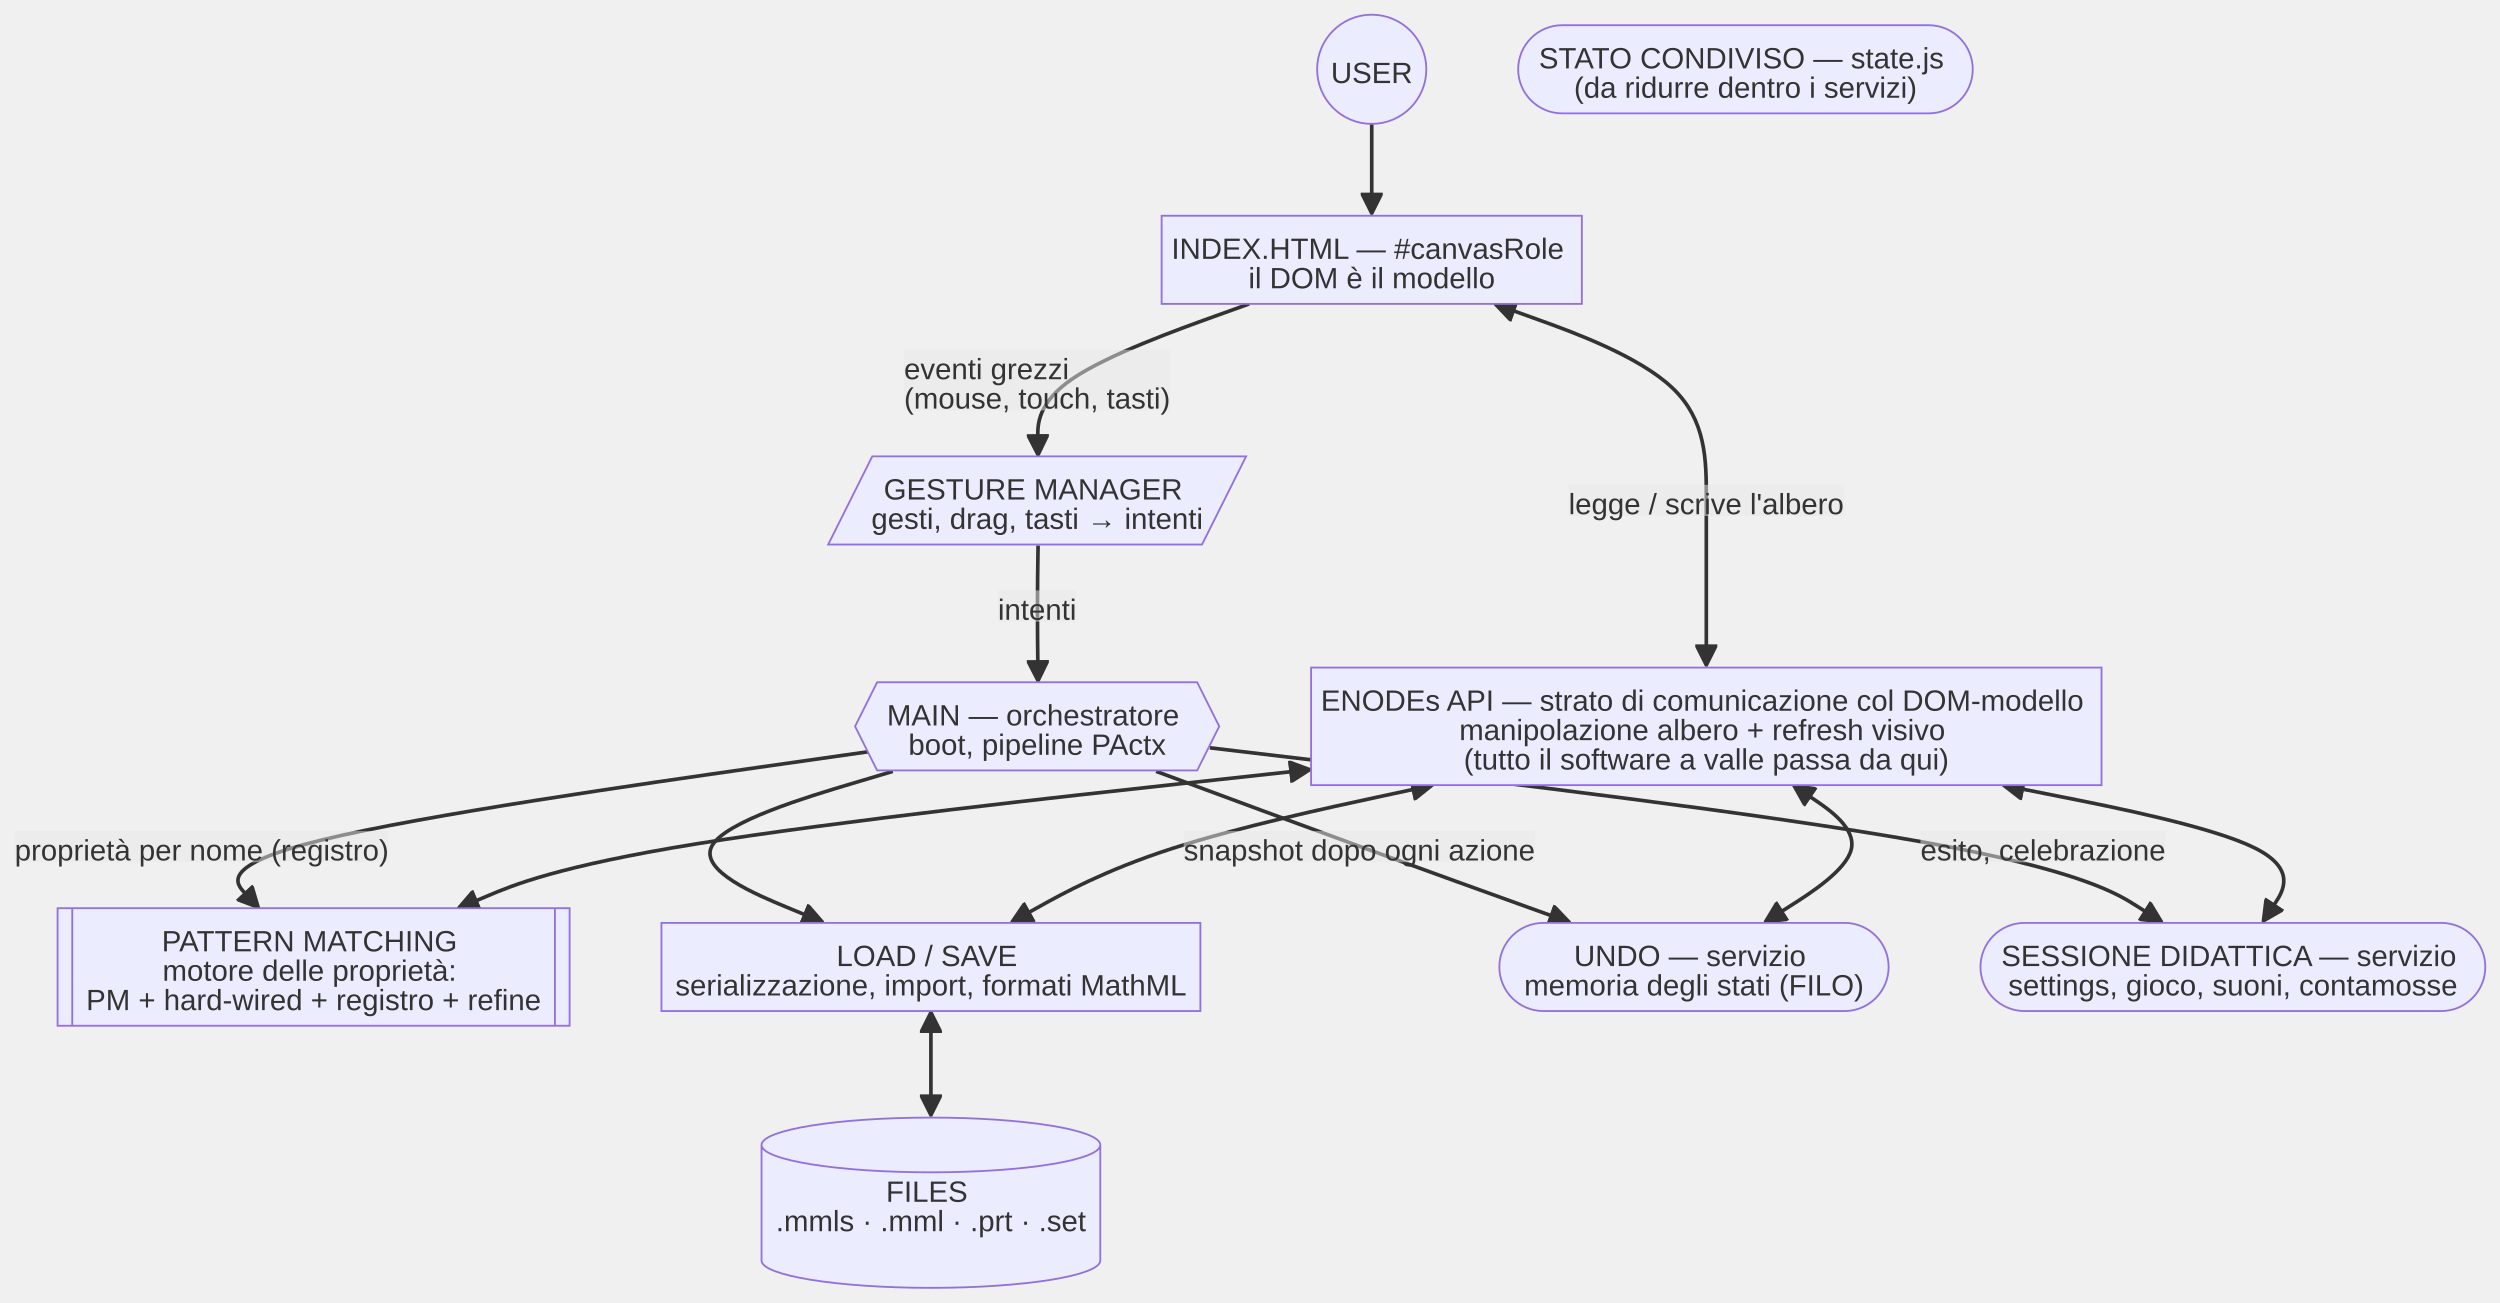
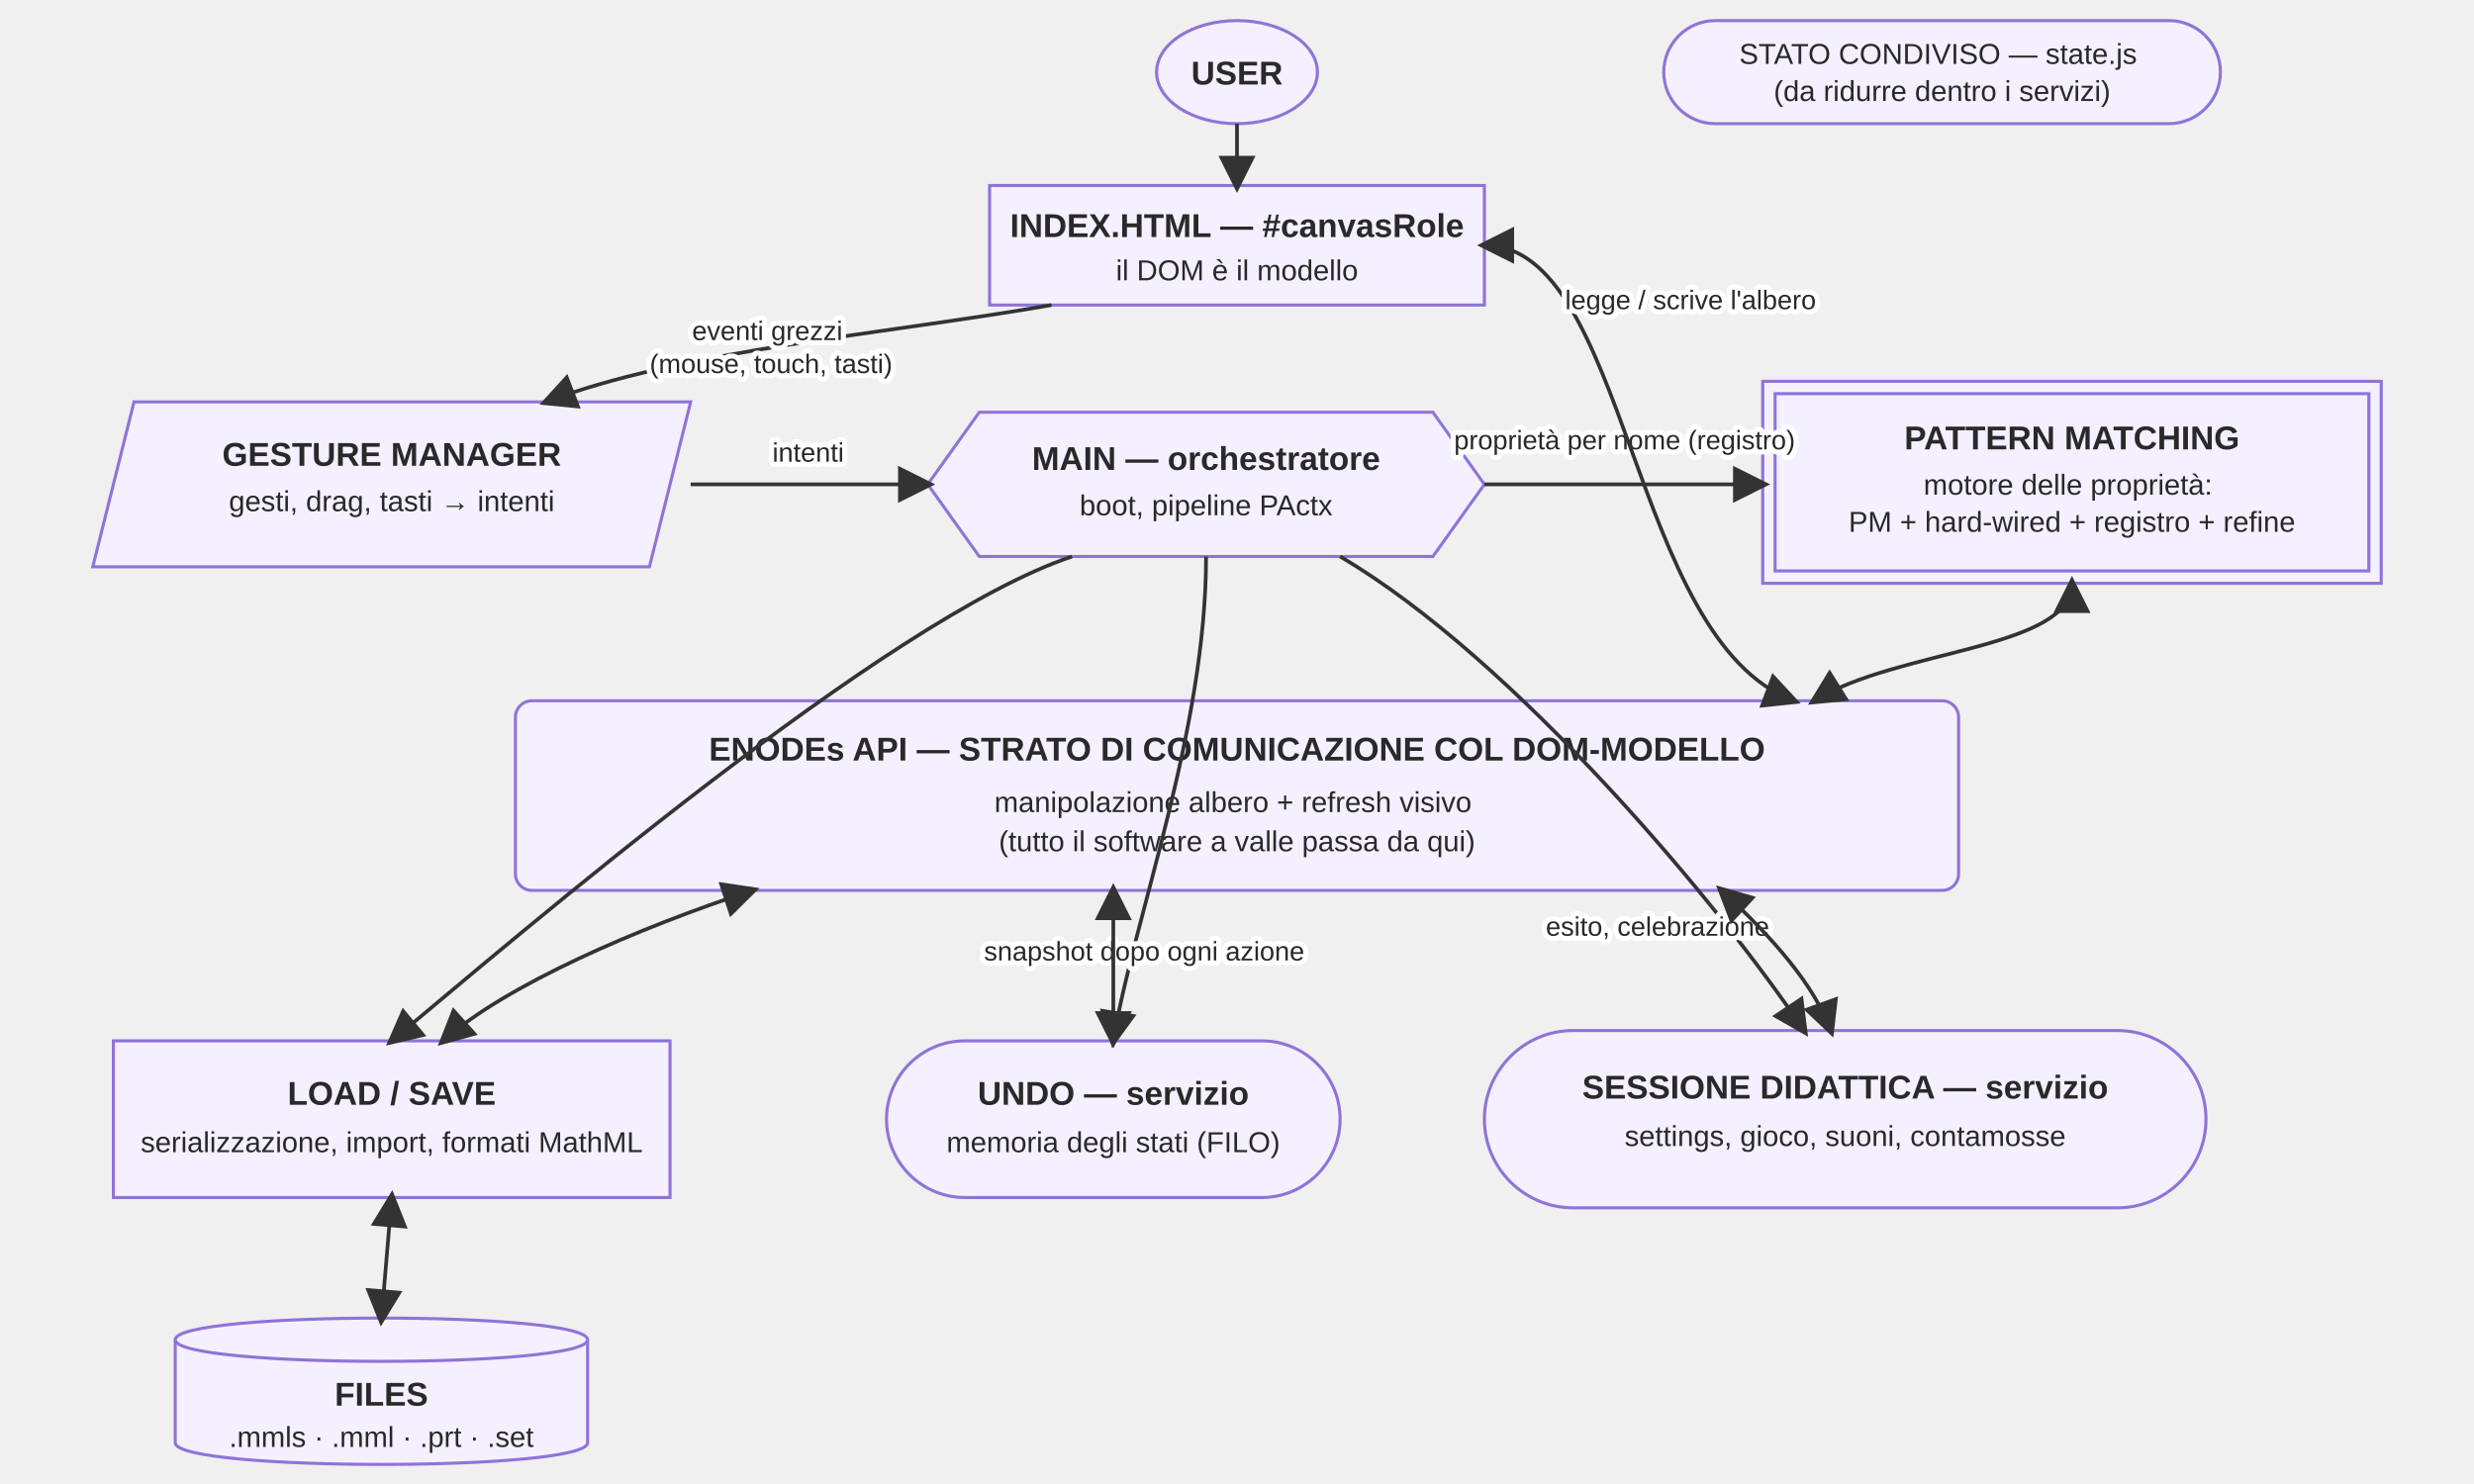
- <svg xmlns="http://www.w3.org/2000/svg" id="ga9n3p25j9x9" width="100%" style="max-width: 1361.084px;" viewBox="-8 -8 1361.084 709.156" role="graphics-document document" aria-roledescription="flowchart-v2">
-   <style>#ga9n3p25j9x9{font-family:"trebuchet ms",verdana,arial,sans-serif;font-size:16px;fill:#333;}#ga9n3p25j9x9 .error-icon{fill:#552222;}#ga9n3p25j9x9 .error-text{fill:#552222;stroke:#552222;}#ga9n3p25j9x9 .edge-thickness-normal{stroke-width:2px;}#ga9n3p25j9x9 .edge-thickness-thick{stroke-width:3.5px;}#ga9n3p25j9x9 .edge-pattern-solid{stroke-dasharray:0;}#ga9n3p25j9x9 .edge-pattern-dashed{stroke-dasharray:3;}#ga9n3p25j9x9 .edge-pattern-dotted{stroke-dasharray:2;}#ga9n3p25j9x9 .marker{fill:#333333;stroke:#333333;}#ga9n3p25j9x9 .marker.cross{stroke:#333333;}#ga9n3p25j9x9 svg{font-family:"trebuchet ms",verdana,arial,sans-serif;font-size:16px;}#ga9n3p25j9x9 .label{font-family:"trebuchet ms",verdana,arial,sans-serif;color:#333;}#ga9n3p25j9x9 .cluster-label text{fill:#333;}#ga9n3p25j9x9 .cluster-label span,#ga9n3p25j9x9 p{color:#333;}#ga9n3p25j9x9 .label text,#ga9n3p25j9x9 span,#ga9n3p25j9x9 p{fill:#333;color:#333;}#ga9n3p25j9x9 .node rect,#ga9n3p25j9x9 .node circle,#ga9n3p25j9x9 .node ellipse,#ga9n3p25j9x9 .node polygon,#ga9n3p25j9x9 .node path{fill:#ECECFF;stroke:#9370DB;stroke-width:1px;}#ga9n3p25j9x9 .flowchart-label text{text-anchor:middle;}#ga9n3p25j9x9 .node .katex path{fill:#000;stroke:#000;stroke-width:1px;}#ga9n3p25j9x9 .node .label{text-align:center;}#ga9n3p25j9x9 .node.clickable{cursor:pointer;}#ga9n3p25j9x9 .arrowheadPath{fill:#333333;}#ga9n3p25j9x9 .edgePath .path{stroke:#333333;stroke-width:2.0px;}#ga9n3p25j9x9 .flowchart-link{stroke:#333333;fill:none;}#ga9n3p25j9x9 .edgeLabel{background-color:#e8e8e8;text-align:center;}#ga9n3p25j9x9 .edgeLabel rect{opacity:0.5;background-color:#e8e8e8;fill:#e8e8e8;}#ga9n3p25j9x9 .labelBkg{background-color:rgba(232, 232, 232, 0.5);}#ga9n3p25j9x9 .cluster rect{fill:#ffffde;stroke:#aaaa33;stroke-width:1px;}#ga9n3p25j9x9 .cluster text{fill:#333;}#ga9n3p25j9x9 .cluster span,#ga9n3p25j9x9 p{color:#333;}#ga9n3p25j9x9 div.mermaidTooltip{position:absolute;text-align:center;max-width:200px;padding:2px;font-family:"trebuchet ms",verdana,arial,sans-serif;font-size:12px;background:hsl(80, 100%, 96.275%);border:1px solid #aaaa33;border-radius:2px;pointer-events:none;z-index:100;}#ga9n3p25j9x9 .flowchartTitleText{text-anchor:middle;font-size:18px;fill:#333;}#ga9n3p25j9x9 :root{--mermaid-font-family:"trebuchet ms",verdana,arial,sans-serif;}</style>
-   <g>
-     <marker id="ga9n3p25j9x9_flowchart-pointEnd" class="marker flowchart" viewBox="0 0 10 10" refX="6" refY="5" markerUnits="userSpaceOnUse" markerWidth="12" markerHeight="12" orient="auto">
-       <path d="M 0 0 L 10 5 L 0 10 z" class="arrowMarkerPath" style="stroke-width: 1; stroke-dasharray: 1, 0;" />
+ <svg xmlns="http://www.w3.org/2000/svg" viewBox="0 0 1200 720" role="img" aria-labelledby="title desc">
+   <defs>
+     <marker id="arrow" markerWidth="10" markerHeight="10" refX="8" refY="5" orient="auto" markerUnits="strokeWidth">
+       <path d="M0,0 L10,5 L0,10 z" fill="#333" />
    </marker>
-     <marker id="ga9n3p25j9x9_flowchart-pointStart" class="marker flowchart" viewBox="0 0 10 10" refX="4.5" refY="5" markerUnits="userSpaceOnUse" markerWidth="12" markerHeight="12" orient="auto">
-       <path d="M 0 5 L 10 10 L 10 0 z" class="arrowMarkerPath" style="stroke-width: 1; stroke-dasharray: 1, 0;" />
+     <marker id="arrowStart" markerWidth="10" markerHeight="10" refX="2" refY="5" orient="auto" markerUnits="strokeWidth">
+       <path d="M10,0 L0,5 L10,10 z" fill="#333" />
    </marker>
-     <marker id="ga9n3p25j9x9_flowchart-circleEnd" class="marker flowchart" viewBox="0 0 10 10" refX="11" refY="5" markerUnits="userSpaceOnUse" markerWidth="11" markerHeight="11" orient="auto">
-       <circle cx="5" cy="5" r="5" class="arrowMarkerPath" style="stroke-width: 1; stroke-dasharray: 1, 0;" />
-     </marker>
-     <marker id="ga9n3p25j9x9_flowchart-circleStart" class="marker flowchart" viewBox="0 0 10 10" refX="-1" refY="5" markerUnits="userSpaceOnUse" markerWidth="11" markerHeight="11" orient="auto">
-       <circle cx="5" cy="5" r="5" class="arrowMarkerPath" style="stroke-width: 1; stroke-dasharray: 1, 0;" />
-     </marker>
-     <marker id="ga9n3p25j9x9_flowchart-crossEnd" class="marker cross flowchart" viewBox="0 0 11 11" refX="12" refY="5.2" markerUnits="userSpaceOnUse" markerWidth="11" markerHeight="11" orient="auto">
-       <path d="M 1,1 l 9,9 M 10,1 l -9,9" class="arrowMarkerPath" style="stroke-width: 2; stroke-dasharray: 1, 0;" />
-     </marker>
-     <marker id="ga9n3p25j9x9_flowchart-crossStart" class="marker cross flowchart" viewBox="0 0 11 11" refX="-1" refY="5.2" markerUnits="userSpaceOnUse" markerWidth="11" markerHeight="11" orient="auto">
-       <path d="M 1,1 l 9,9 M 10,1 l -9,9" class="arrowMarkerPath" style="stroke-width: 2; stroke-dasharray: 1, 0;" />
-     </marker>
-     <g class="root">
-       <g class="clusters" />
-       <g class="edgePaths">
-         <path d="M738.816,59.453L738.816,63.62C738.816,67.786,738.816,76.12,738.816,83.57C738.816,91.02,738.816,97.586,738.816,100.87L738.816,104.153" id="L-USER-UI-0" class="edge-thickness-normal edge-pattern-solid flowchart-link LS-USER LE-UI" style="fill:none;" marker-end="url(#ga9n3p25j9x9_flowchart-pointEnd)" />
-         <path d="M810.547,159.247L828.951,165.864C847.355,172.482,884.163,185.718,902.567,203.252C920.971,220.786,920.971,242.62,920.971,263.12C920.971,283.62,920.971,302.786,920.971,317.07C920.971,331.353,920.971,340.753,920.971,345.453L920.971,350.153" id="L-UI-ENODES-0" class="edge-thickness-normal edge-pattern-solid flowchart-link LS-UI LE-ENODES" style="fill:none;" marker-start="url(#ga9n3p25j9x9_flowchart-pointStart)" marker-end="url(#ga9n3p25j9x9_flowchart-pointEnd)" />
-         <path d="M672.073,157.453L652.838,164.37C633.603,171.286,595.132,185.12,575.97,198.153C556.808,211.187,556.953,223.42,557.026,229.537L557.099,235.654" id="L-UI-GM-0" class="edge-thickness-normal edge-pattern-solid flowchart-link LS-UI LE-GM" style="fill:none;" marker-end="url(#ga9n3p25j9x9_flowchart-pointEnd)" />
-         <path d="M557.162,288.953L557.079,294.453C556.995,299.953,556.829,310.953,556.818,322.57C556.808,334.187,556.953,346.42,557.026,352.537L557.099,358.654" id="L-GM-MAIN-0" class="edge-thickness-normal edge-pattern-solid flowchart-link LS-GM LE-MAIN" style="fill:none;" marker-end="url(#ga9n3p25j9x9_flowchart-pointEnd)" />
-         <path d="M464.691,401.269L404.213,409.883C343.734,418.497,222.777,435.725,166.972,449.359C111.167,462.993,120.514,473.034,125.188,478.054L129.861,483.074" id="L-MAIN-PM-0" class="edge-thickness-normal edge-pattern-solid flowchart-link LS-MAIN LE-PM" style="fill:none;" marker-end="url(#ga9n3p25j9x9_flowchart-pointEnd)" />
-         <path d="M700.522,411.511L637.231,418.418C573.94,425.325,447.358,439.139,371.491,451.368C295.625,463.598,270.475,474.243,257.899,479.565L245.324,484.887" id="L-ENODES-PM-0" class="edge-thickness-normal edge-pattern-solid flowchart-link LS-ENODES LE-PM" style="fill:none;" marker-start="url(#ga9n3p25j9x9_flowchart-pointStart)" marker-end="url(#ga9n3p25j9x9_flowchart-pointEnd)" />
-         <path d="M478.059,411.953L455.178,418.786C432.298,425.62,386.536,439.286,379.529,452.698C372.522,466.11,404.268,479.267,420.141,485.845L436.015,492.424" id="L-MAIN-LS-0" class="edge-thickness-normal edge-pattern-solid flowchart-link LS-MAIN LE-LS" style="fill:none;" marker-end="url(#ga9n3p25j9x9_flowchart-pointEnd)" />
-         <path d="M767.004,420.568L741.908,425.965C716.811,431.363,666.618,442.158,629.875,454.042C593.131,465.927,569.837,478.901,558.19,485.387L546.543,491.874" id="L-ENODES-LS-0" class="edge-thickness-normal edge-pattern-solid flowchart-link LS-ENODES LE-LS" style="fill:none;" marker-start="url(#ga9n3p25j9x9_flowchart-pointStart)" marker-end="url(#ga9n3p25j9x9_flowchart-pointEnd)" />
-         <path d="M498.82,547.753L498.82,552.37C498.82,556.986,498.82,566.22,498.82,574.12C498.82,582.02,498.82,588.586,498.82,591.87L498.82,595.153" id="L-LS-FILES-0" class="edge-thickness-normal edge-pattern-solid flowchart-link LS-LS LE-FILES" style="fill:none;" marker-start="url(#ga9n3p25j9x9_flowchart-pointStart)" marker-end="url(#ga9n3p25j9x9_flowchart-pointEnd)" />
-         <path d="M621.448,411.953L639.892,418.786C658.335,425.62,695.222,439.286,732.07,452.738C768.917,466.189,805.725,479.424,824.129,486.042L842.533,492.66" id="L-MAIN-UNDO-0" class="edge-thickness-normal edge-pattern-solid flowchart-link LS-MAIN LE-UNDO" style="fill:none;" marker-end="url(#ga9n3p25j9x9_flowchart-pointEnd)" />
-         <path d="M972.557,422.427L980.061,427.515C987.565,432.603,1002.574,442.778,999.914,454.309C997.254,465.841,976.925,478.728,966.761,485.172L956.597,491.615" id="L-ENODES-UNDO-0" class="edge-thickness-normal edge-pattern-solid flowchart-link LS-ENODES LE-UNDO" style="fill:none;" marker-start="url(#ga9n3p25j9x9_flowchart-pointStart)" marker-end="url(#ga9n3p25j9x9_flowchart-pointEnd)" />
-         <path d="M650.698,399.14L726.305,408.109C801.912,417.077,953.126,435.015,1038.897,450.428C1124.668,465.841,1144.996,478.728,1155.161,485.172L1165.325,491.615" id="L-MAIN-SESSION-0" class="edge-thickness-normal edge-pattern-solid flowchart-link LS-MAIN LE-SESSION" style="fill:none;" marker-end="url(#ga9n3p25j9x9_flowchart-pointEnd)" />
-         <path d="M1087.423,420.485L1114.692,425.896C1141.961,431.308,1196.499,442.13,1219.675,453.722C1242.851,465.314,1234.665,477.674,1230.572,483.854L1226.479,490.034" id="L-ENODES-SESSION-0" class="edge-thickness-normal edge-pattern-solid flowchart-link LS-ENODES LE-SESSION" style="fill:none;" marker-start="url(#ga9n3p25j9x9_flowchart-pointStart)" marker-end="url(#ga9n3p25j9x9_flowchart-pointEnd)" />
-       </g>
-       <g class="edgeLabels">
-         <g class="edgeLabel">
-           <g class="label" transform="translate(0, 0)">
-             <rect rx="0" ry="0" width="0" height="0" />
-             <text style="">
-               <tspan xml:space="preserve" dy="1em" x="0" class="row" />
-             </text>
-           </g>
-         </g>
-         <g class="edgeLabel" transform="translate(920.9707, 264.4531)">
-           <g class="label" transform="translate(-74.94922, -8.5)">
-             <rect rx="0" ry="0" width="149.764" height="17" />
-             <text style="">
-               <tspan xml:space="preserve" dy="1em" x="0" class="row">legge / scrive l'albero</tspan>
-             </text>
-           </g>
-         </g>
-         <g class="edgeLabel" transform="translate(556.6621, 198.9531)">
-           <g class="label" transform="translate(-72.47656, -16.5)">
-             <rect rx="0" ry="0" width="144.816" height="33" />
-             <text style="">
-               <tspan xml:space="preserve" dy="1em" x="0" class="row">eventi grezzi</tspan>
-               <tspan xml:space="preserve" dy="1em" x="0" class="row">(mouse, touch, tasti)</tspan>
-             </text>
-           </g>
-         </g>
-         <g class="edgeLabel" transform="translate(556.6621, 321.9531)">
-           <g class="label" transform="translate(-21.35156, -8.5)">
-             <rect rx="0" ry="0" width="42.657" height="17" />
-             <text style="">
-               <tspan xml:space="preserve" dy="1em" x="0" class="row">intenti</tspan>
-             </text>
-           </g>
-         </g>
-         <g class="edgeLabel" transform="translate(101.8203, 452.9531)">
-           <g class="label" transform="translate(-101.8203, -8.5)">
-             <rect rx="0" ry="0" width="203.457" height="17" />
-             <text style="">
-               <tspan xml:space="preserve" dy="1em" x="0" class="row">proprietà per nome (registro)</tspan>
-             </text>
-           </g>
-         </g>
-         <g class="edgeLabel">
-           <g class="label" transform="translate(0, 0)">
-             <rect rx="0" ry="0" width="0" height="0" />
-             <text style="">
-               <tspan xml:space="preserve" dy="1em" x="0" class="row" />
-             </text>
-           </g>
-         </g>
-         <g class="edgeLabel">
-           <g class="label" transform="translate(0, 0)">
-             <rect rx="0" ry="0" width="0" height="0" />
-             <text style="">
-               <tspan xml:space="preserve" dy="1em" x="0" class="row" />
-             </text>
-           </g>
-         </g>
-         <g class="edgeLabel">
-           <g class="label" transform="translate(0, 0)">
-             <rect rx="0" ry="0" width="0" height="0" />
-             <text style="">
-               <tspan xml:space="preserve" dy="1em" x="0" class="row" />
-             </text>
-           </g>
-         </g>
-         <g class="edgeLabel">
-           <g class="label" transform="translate(0, 0)">
-             <rect rx="0" ry="0" width="0" height="0" />
-             <text style="">
-               <tspan xml:space="preserve" dy="1em" x="0" class="row" />
-             </text>
-           </g>
-         </g>
-         <g class="edgeLabel" transform="translate(732.1094, 452.9531)">
-           <g class="label" transform="translate(-95.68359, -8.5)">
-             <rect rx="0" ry="0" width="191.193" height="17" />
-             <text style="">
-               <tspan xml:space="preserve" dy="1em" x="0" class="row">snapshot dopo ogni azione</tspan>
-             </text>
-           </g>
-         </g>
-         <g class="edgeLabel">
-           <g class="label" transform="translate(0, 0)">
-             <rect rx="0" ry="0" width="0" height="0" />
-             <text style="">
-               <tspan xml:space="preserve" dy="1em" x="0" class="row" />
-             </text>
-           </g>
-         </g>
-         <g class="edgeLabel" transform="translate(1104.34, 452.9531)">
-           <g class="label" transform="translate(-66.75781, -8.5)">
-             <rect rx="0" ry="0" width="133.397" height="17" />
-             <text style="">
-               <tspan xml:space="preserve" dy="1em" x="0" class="row">esito, celebrazione</tspan>
-             </text>
-           </g>
-         </g>
-         <g class="edgeLabel">
-           <g class="label" transform="translate(0, 0)">
-             <rect rx="0" ry="0" width="0" height="0" />
-             <text style="">
-               <tspan xml:space="preserve" dy="1em" x="0" class="row" />
-             </text>
-           </g>
-         </g>
-       </g>
-       <g class="nodes">
-         <g class="node default default flowchart-label" id="flowchart-USER-148" data-node="true" data-id="USER" transform="translate(738.8164, 29.72656)">
-           <circle style="" rx="0" ry="0" r="29.727" width="59.453" height="32" />
-           <g class="label" style="" transform="translate(0, -8.5)">
-             <rect />
-             <text style="">
-               <tspan xml:space="preserve" dy="1em" x="0" class="row">USER</tspan>
-             </text>
-           </g>
-         </g>
-         <g class="node default default flowchart-label" id="flowchart-UI-149" data-node="true" data-id="UI" transform="translate(738.8164, 133.4531)">
-           <rect class="basic label-container" style="" rx="0" ry="0" x="-114.398" y="-24" width="228.797" height="48" />
-           <g class="label" style="" transform="translate(0, -16.5)">
-             <rect />
-             <text style="">
-               <tspan xml:space="preserve" dy="1em" x="0" class="row">INDEX.HTML — #canvasRole</tspan>
-               <tspan xml:space="preserve" dy="1em" x="0" class="row">il DOM è il modello</tspan>
-             </text>
-           </g>
-         </g>
-         <g class="node default default flowchart-label" id="flowchart-ENODES-150" data-node="true" data-id="ENODES" transform="translate(920.9707, 387.4531)">
-           <rect class="basic label-container" style="" rx="0" ry="0" x="-215.18" y="-32" width="430.359" height="64" />
-           <g class="label" style="" transform="translate(0, -24.5)">
-             <rect />
-             <text style="">
-               <tspan xml:space="preserve" dy="1em" x="0" class="row">ENODEs API — strato di comunicazione col DOM-modello</tspan>
-               <tspan xml:space="preserve" dy="1em" x="0" class="row">manipolazione albero + refresh visivo</tspan>
-               <tspan xml:space="preserve" dy="1em" x="0" class="row">(tutto il software a valle passa da qui)</tspan>
-             </text>
-           </g>
-         </g>
-         <g class="node default default flowchart-label" id="flowchart-GM-151" data-node="true" data-id="GM" transform="translate(556.6621, 264.4531)">
-           <polygon points="-16,0 187.531,0 211.531,-48 8,-48" class="label-container" transform="translate(-97.76562,24)" style="" />
-           <g class="label" style="" transform="translate(0, -16.5)">
-             <rect />
-             <text style="">
-               <tspan xml:space="preserve" dy="1em" x="0" class="row">GESTURE MANAGER</tspan>
-               <tspan xml:space="preserve" dy="1em" x="0" class="row">gesti, drag, tasti → intenti</tspan>
-             </text>
-           </g>
-         </g>
-         <g class="node default default flowchart-label" id="flowchart-MAIN-152" data-node="true" data-id="MAIN" transform="translate(556.6621, 387.4531)">
-           <polygon points="12,0 186.258,0 198.258,-24 186.258,-48 12,-48 0,-24" class="label-container" transform="translate(-99.12891,24)" style="" />
-           <g class="label" style="" transform="translate(0, -16.5)">
-             <rect />
-             <text style="">
-               <tspan xml:space="preserve" dy="1em" x="0" class="row">MAIN — orchestratore</tspan>
-               <tspan xml:space="preserve" dy="1em" x="0" class="row">boot, pipeline PActx</tspan>
-             </text>
-           </g>
-         </g>
-         <g class="node default default flowchart-label" id="flowchart-PM-153" data-node="true" data-id="PM" transform="translate(162.7305, 518.4531)">
-           <polygon points="0,0 262.766,0 262.766,-64 0,-64 0,0 -8,0 270.766,0 270.766,-64 -8,-64 -8,0" class="label-container" transform="translate(-131.3828,32)" style="" />
-           <g class="label" style="" transform="translate(0, -24.5)">
-             <rect />
-             <text style="">
-               <tspan xml:space="preserve" dy="1em" x="0" class="row">PATTERN MATCHING</tspan>
-               <tspan xml:space="preserve" dy="1em" x="0" class="row">motore delle proprietà:</tspan>
-               <tspan xml:space="preserve" dy="1em" x="0" class="row">PM + hard-wired + registro + refine</tspan>
-             </text>
-           </g>
-         </g>
-         <g class="node default default flowchart-label" id="flowchart-LS-154" data-node="true" data-id="LS" transform="translate(498.8203, 518.4531)">
-           <rect class="basic label-container" style="" rx="0" ry="0" x="-146.707" y="-24" width="293.414" height="48" />
-           <g class="label" style="" transform="translate(0, -16.5)">
-             <rect />
-             <text style="">
-               <tspan xml:space="preserve" dy="1em" x="0" class="row">LOAD / SAVE</tspan>
-               <tspan xml:space="preserve" dy="1em" x="0" class="row">serializzazione, import, formati MathML</tspan>
-             </text>
-           </g>
-         </g>
-         <g class="node default default flowchart-label" id="flowchart-UNDO-155" data-node="true" data-id="UNDO" transform="translate(914.2637, 518.4531)">
-           <rect style="" rx="24" ry="24" x="-105.969" y="-24" width="211.938" height="48" />
-           <g class="label" style="" transform="translate(0, -16.5)">
-             <rect />
-             <text style="">
-               <tspan xml:space="preserve" dy="1em" x="0" class="row">UNDO — servizio</tspan>
-               <tspan xml:space="preserve" dy="1em" x="0" class="row">memoria degli stati (FILO)</tspan>
-             </text>
-           </g>
-         </g>
-         <g class="node default default flowchart-label" id="flowchart-SESSION-156" data-node="true" data-id="SESSION" transform="translate(1207.658, 518.4531)">
-           <rect style="" rx="24" ry="24" x="-137.426" y="-24" width="274.852" height="48" />
-           <g class="label" style="" transform="translate(0, -16.5)">
-             <rect />
-             <text style="">
-               <tspan xml:space="preserve" dy="1em" x="0" class="row">SESSIONE DIDATTICA — servizio</tspan>
-               <tspan xml:space="preserve" dy="1em" x="0" class="row">settings, gioco, suoni, contamosse</tspan>
-             </text>
-           </g>
-         </g>
-         <g class="node default default flowchart-label" id="flowchart-FILES-157" data-node="true" data-id="FILES" transform="translate(498.8203, 646.8043)">
-           <path style="" d="M 0,14.901 a 92.215,14.901 0,0,0 184.43 0 a 92.215,14.901 0,0,0 -184.43 0 l 0,62.901 a 92.215,14.901 0,0,0 184.43 0 l 0,-62.901" transform="translate(-92.21484,-46.35116)" />
-           <g class="label" style="" transform="translate(0, -16.5)">
-             <rect />
-             <text style="">
-               <tspan xml:space="preserve" dy="1em" x="0" class="row">FILES</tspan>
-               <tspan xml:space="preserve" dy="1em" x="0" class="row">.mmls · .mml · .prt · .set</tspan>
-             </text>
-           </g>
-         </g>
-         <g class="node default default flowchart-label" id="flowchart-STATE-158" data-node="true" data-id="STATE" transform="translate(942.2852, 29.72656)">
-           <rect style="" rx="24" ry="24" x="-123.742" y="-24" width="247.484" height="48" />
-           <g class="label" style="" transform="translate(0, -16.5)">
-             <rect />
-             <text style="">
-               <tspan xml:space="preserve" dy="1em" x="0" class="row">STATO CONDIVISO — state.js</tspan>
-               <tspan xml:space="preserve" dy="1em" x="0" class="row">(da ridurre dentro i servizi)</tspan>
-             </text>
-           </g>
-         </g>
-       </g>
-     </g>
-   </g>
+     <style>
+       .node { fill:#f4f0ff; stroke:#8f73d8; stroke-width:1.5; }
+       .edge { fill:none; stroke:#333; stroke-width:1.8; marker-end:url(#arrow); }
+       .both { fill:none; stroke:#333; stroke-width:1.8; marker-start:url(#arrowStart); marker-end:url(#arrow); }
+       .title { font:600 16px Arial,sans-serif; fill:#292929; text-anchor:middle; }
+       .body { font:14px Arial,sans-serif; fill:#292929; text-anchor:middle; }
+       .label { font:13px Arial,sans-serif; fill:#292929; text-anchor:middle; paint-order:stroke; stroke:white; stroke-width:5px; stroke-linejoin:round; }
+     </style>
+   </defs>
+   <ellipse class="node" cx="600" cy="35" rx="39" ry="25" />
+   <text class="title" x="600" y="41">USER</text>
+   <rect class="node" x="807" y="10" width="270" height="50" rx="25" />
+   <text class="body" x="942" y="31">
+     <tspan x="942">STATO CONDIVISO — state.js</tspan>
+     <tspan x="942" dy="18">(da ridurre dentro i servizi)</tspan>
+   </text>
+   <rect class="node" x="480" y="90" width="240" height="58" />
+   <text class="title" x="600" y="115">INDEX.HTML — #canvasRole</text>
+   <text class="body" x="600" y="136">il DOM è il modello</text>
+   <polygon class="node" points="65,195 335,195 315,275 45,275" />
+   <text class="title" x="190" y="226">GESTURE MANAGER</text>
+   <text class="body" x="190" y="248">gesti, drag, tasti → intenti</text>
+   <polygon class="node" points="475,200 695,200 720,235 695,270 475,270 450,235" />
+   <text class="title" x="585" y="228">MAIN — orchestratore</text>
+   <text class="body" x="585" y="250">boot, pipeline PActx</text>
+   <rect class="node" x="855" y="185" width="300" height="98" />
+   <rect class="node" x="861" y="191" width="288" height="86" />
+   <text class="title" x="1005" y="218">PATTERN MATCHING</text>
+   <text class="body" x="1005" y="240">
+     <tspan x="1005">motore delle proprietà:</tspan>
+     <tspan x="1005" dy="18">PM + hard-wired + registro + refine</tspan>
+   </text>
+   <rect class="node" x="250" y="340" width="700" height="92" rx="8" />
+   <text class="title" x="600" y="369">ENODEs API — STRATO DI COMUNICAZIONE COL DOM-MODELLO</text>
+   <text class="body" x="600" y="394">
+     <tspan x="600">manipolazione albero + refresh visivo</tspan>
+     <tspan x="600" dy="19">(tutto il software a valle passa da qui)</tspan>
+   </text>
+   <rect class="node" x="55" y="505" width="270" height="76" />
+   <text class="title" x="190" y="536">LOAD / SAVE</text>
+   <text class="body" x="190" y="559">serializzazione, import, formati MathML</text>
+   <rect class="node" x="430" y="505" width="220" height="76" rx="38" />
+   <text class="title" x="540" y="536">UNDO — servizio</text>
+   <text class="body" x="540" y="559">memoria degli stati (FILO)</text>
+   <rect class="node" x="720" y="500" width="350" height="86" rx="43" />
+   <text class="title" x="895" y="533">SESSIONE DIDATTICA — servizio</text>
+   <text class="body" x="895" y="556">settings, gioco, suoni, contamosse</text>
+   <path class="node" d="M85 650 C85 636 285 636 285 650 L285 700 C285 714 85 714 85 700 Z" />
+   <path class="node" d="M85 650 C85 664 285 664 285 650" fill="none" />
+   <text class="title" x="185" y="682">FILES</text>
+   <text class="body" x="185" y="702">.mmls · .mml · .prt · .set</text>
+   <path class="edge" d="M600 60 L600 90" />
+   <path class="edge" d="M510 148 C430 162 330 170 265 195" />
+   <text class="label" x="374" y="165">
+     <tspan x="374">eventi grezzi</tspan>
+     <tspan x="374" dy="16">(mouse, touch, tasti)</tspan>
+   </text>
+   <path class="edge" d="M335 235 L450 235" />
+   <text class="label" x="392" y="224">intenti</text>
+   <path class="edge" d="M720 235 L855 235" />
+   <text class="label" x="788" y="218">proprietà per nome (registro)</text>
+   <path class="both" d="M720 119 C790 119 790 310 870 340" />
+   <text class="label" x="820" y="150">legge / scrive l'albero</text>
+   <path class="both" d="M1005 283 C1005 315 920 315 880 340" />
+   <path class="edge" d="M520 270 C430 300 250 455 190 505" />
+   <path class="edge" d="M585 270 C585 355 550 445 540 505" />
+   <text class="label" x="555" y="466">snapshot dopo ogni azione</text>
+   <path class="edge" d="M650 270 C735 320 835 440 875 500" />
+   <text class="label" x="804" y="454">esito, celebrazione</text>
+   <path class="both" d="M365 432 C310 450 245 478 215 505" />
+   <path class="both" d="M540 432 L540 505" />
+   <path class="both" d="M835 432 C860 455 880 478 888 500" />
+   <path class="both" d="M190 581 L185 640" />
</svg>
